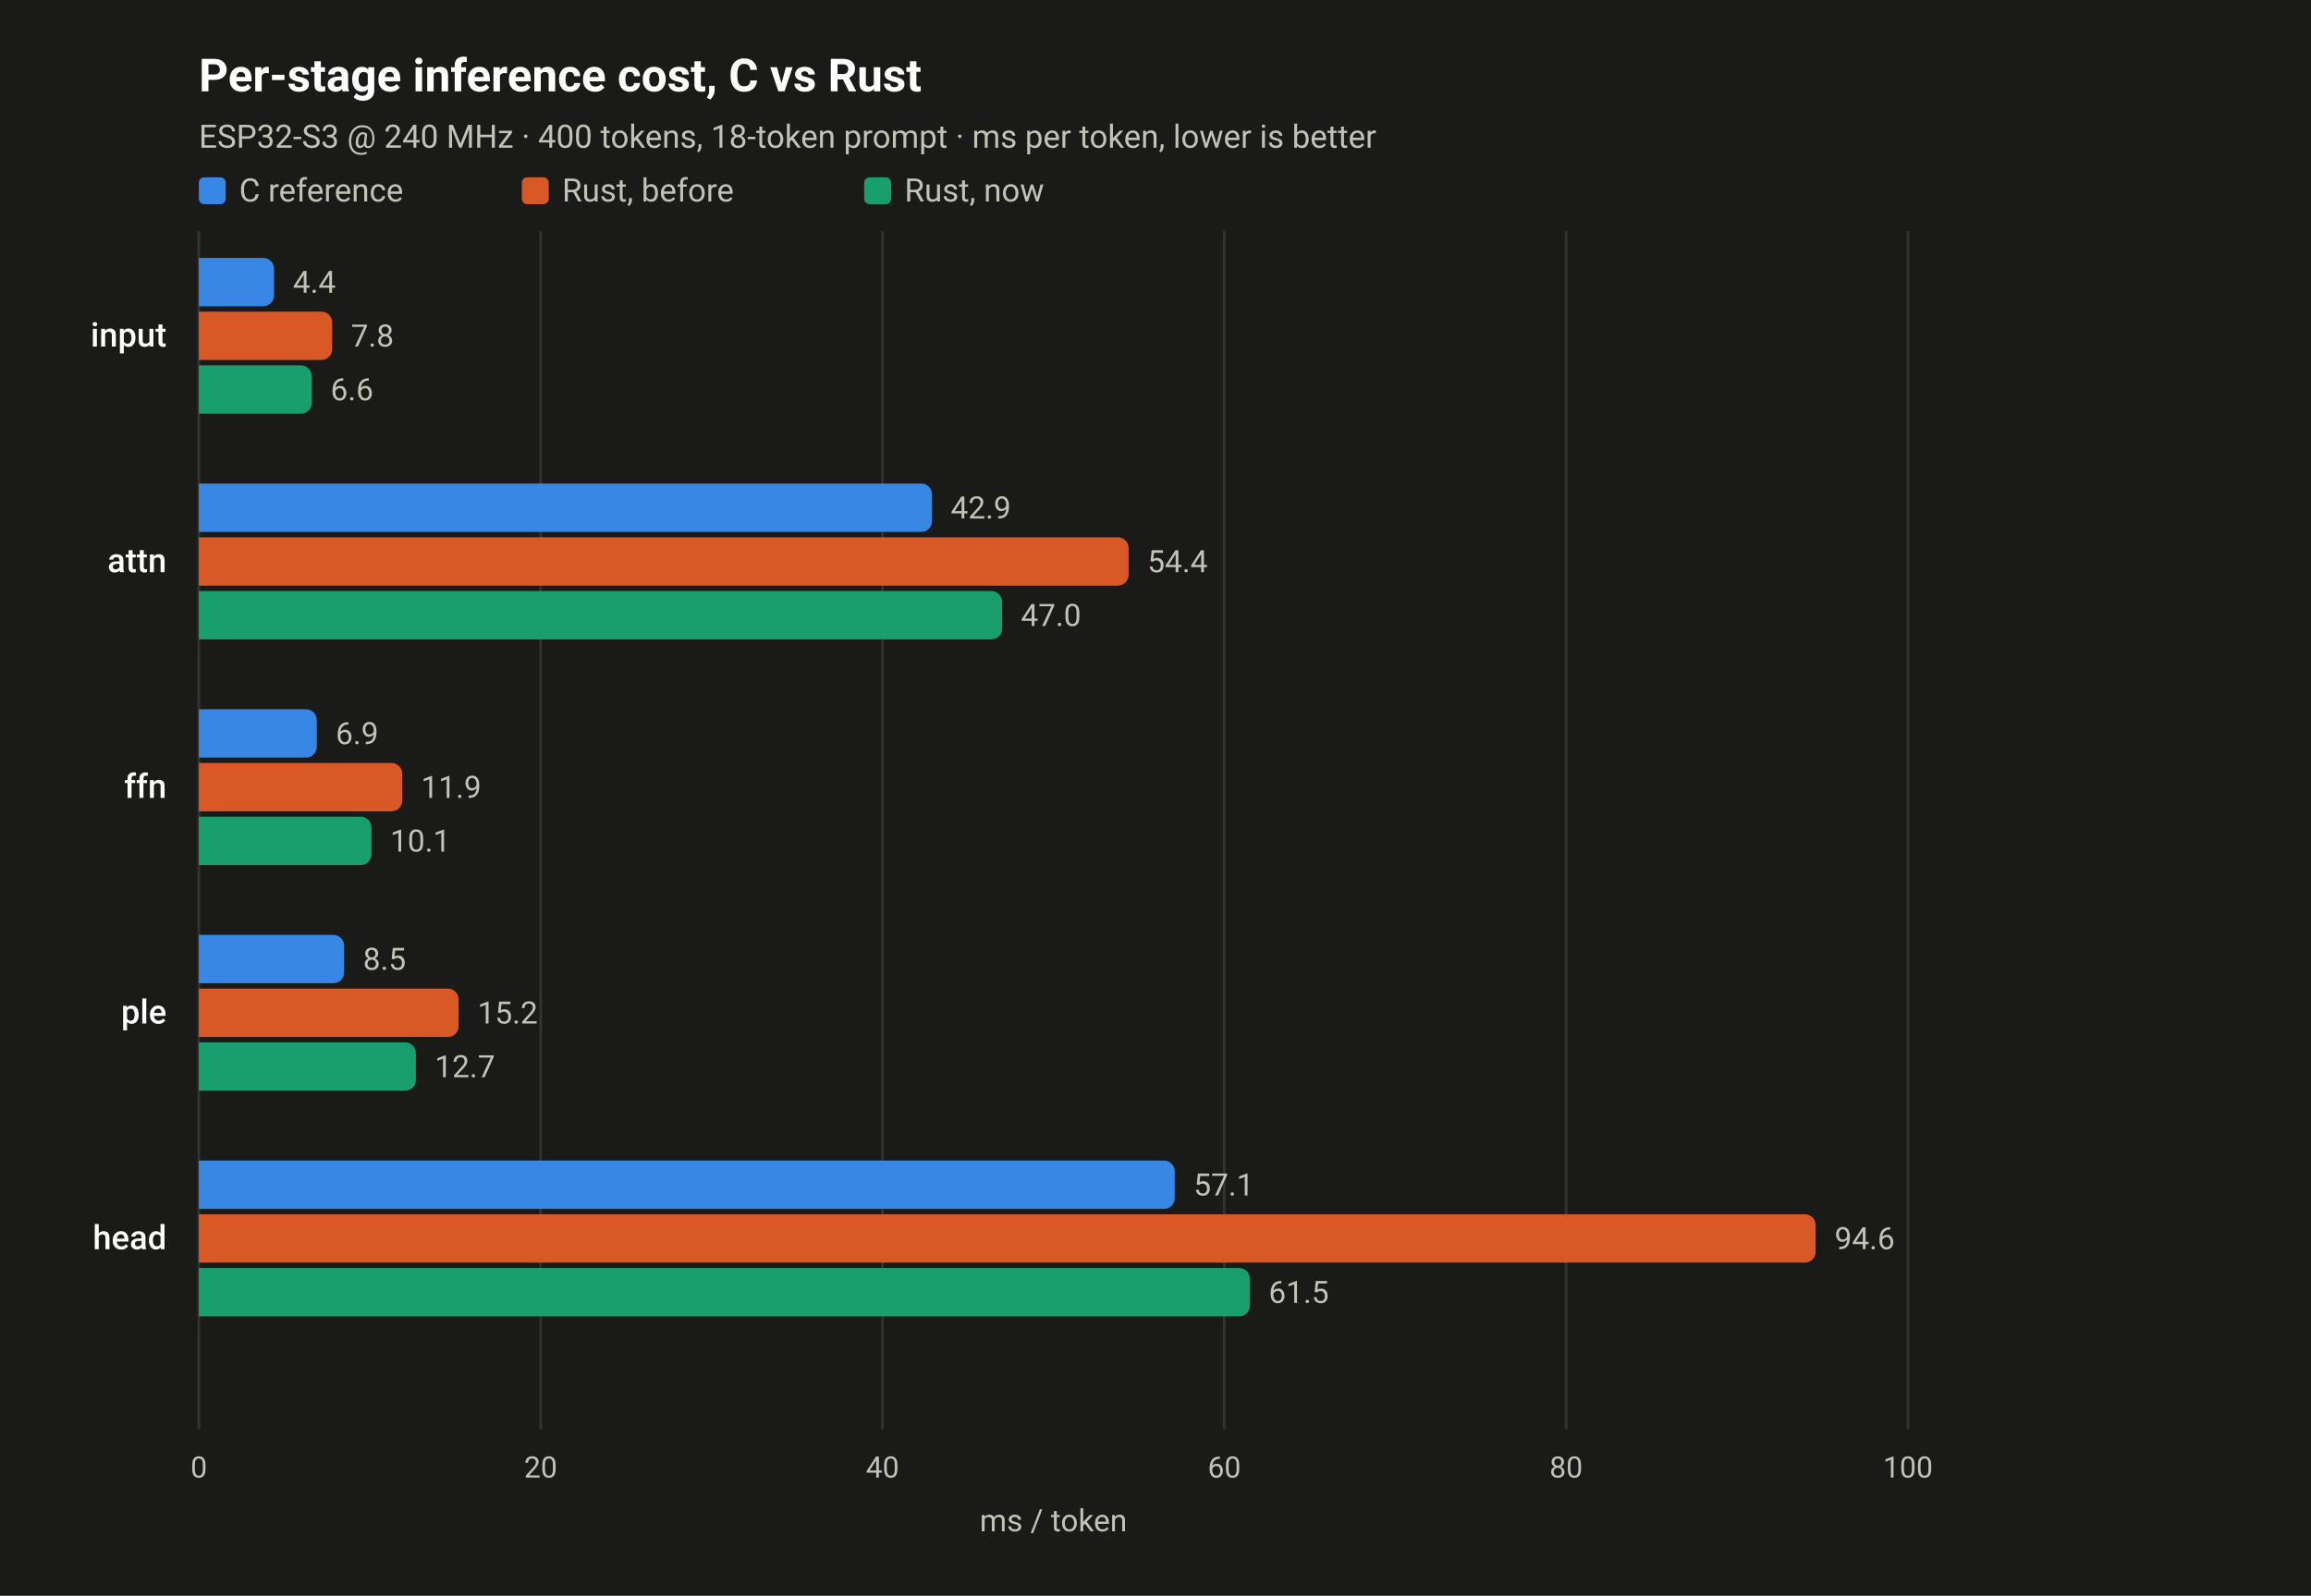
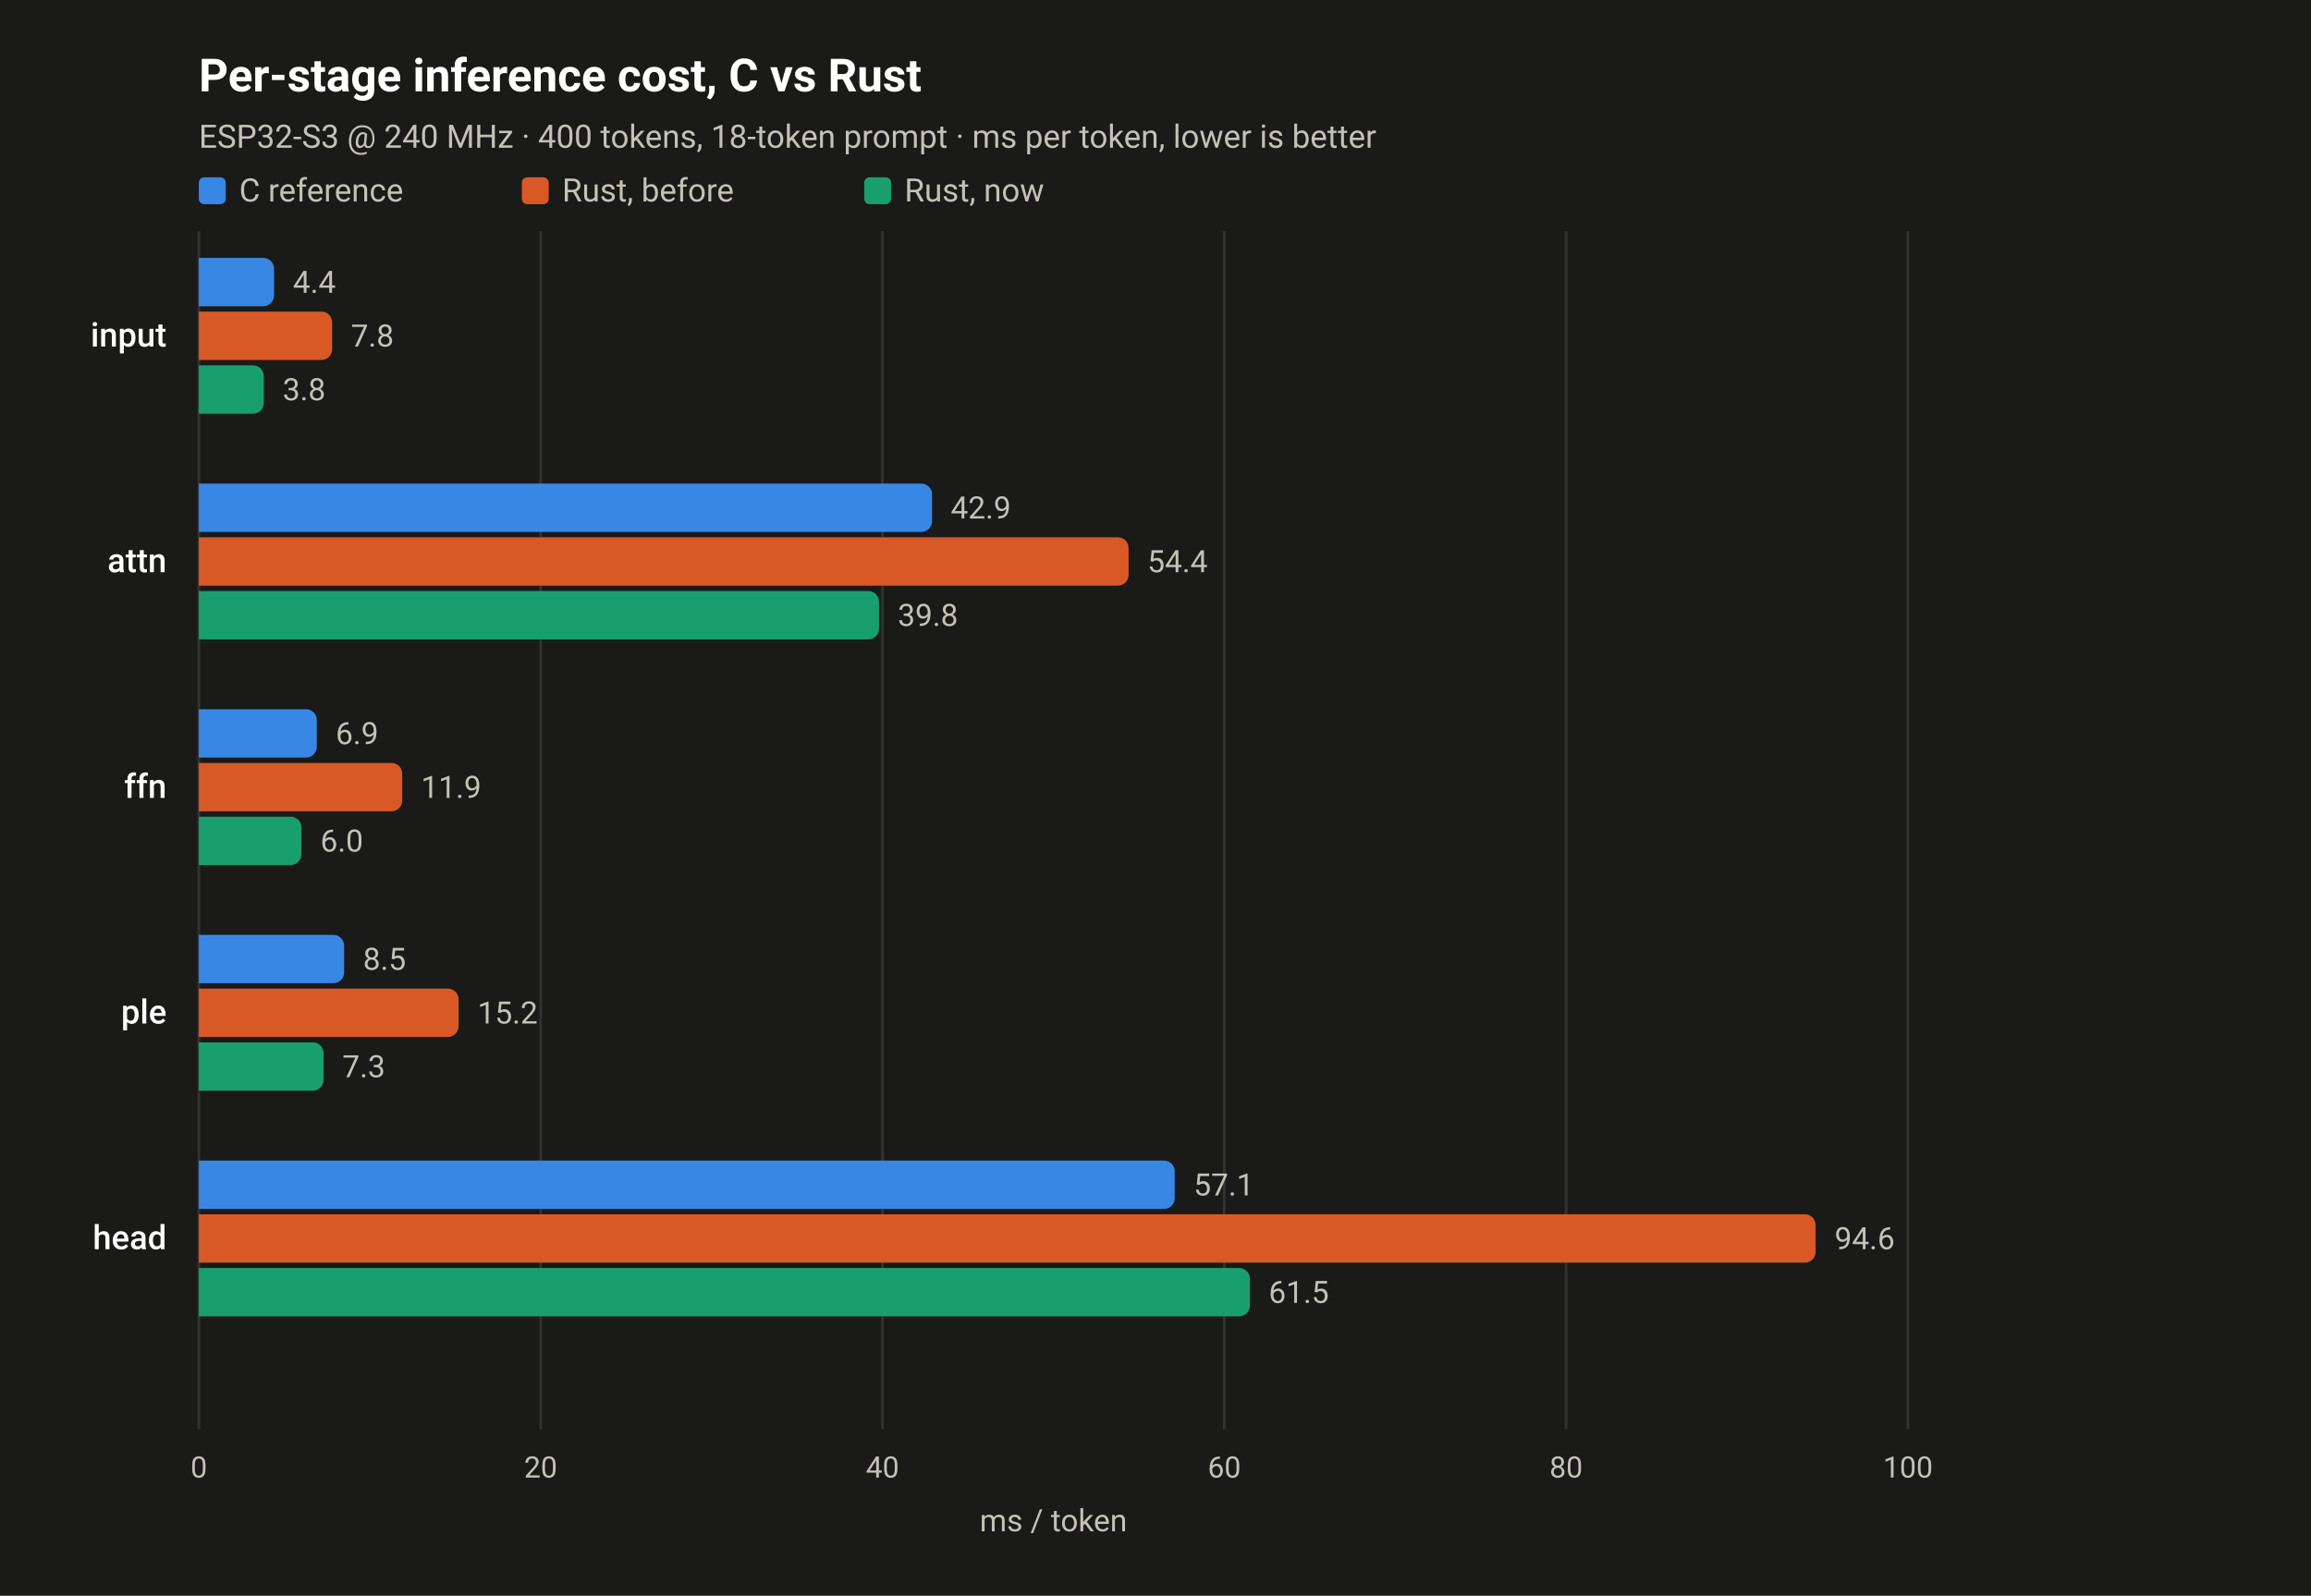
<svg xmlns="http://www.w3.org/2000/svg" width="860" height="594" viewBox="0 0 860 594" font-family="ui-sans-serif,-apple-system,Segoe UI,Roboto,sans-serif">
  <defs>
    <pattern id="prov" width="6" height="6" patternUnits="userSpaceOnUse" patternTransform="rotate(45)">
      <rect width="6" height="6" fill="none" />
      <line x1="0" y1="0" x2="0" y2="6" stroke="#1a1a19" stroke-width="2" opacity="0.55" />
    </pattern>
  </defs>
  <rect width="860" height="594" fill="#1a1a19" />
  <text x="74" y="34" font-size="17" font-weight="600" fill="#ffffff">Per-stage inference cost, C vs Rust</text>
  <text x="74" y="55" font-size="12" fill="#c3c2b7">ESP32-S3 @ 240 MHz · 400 tokens, 18-token prompt · ms per token, lower is better</text>
  <rect x="74" y="66" width="10" height="10" rx="2" fill="#3987e5" />
  <text x="89" y="75" font-size="12" fill="#c3c2b7">C reference</text>
  <rect x="194.2" y="66" width="10" height="10" rx="2" fill="#d95926" />
  <text x="209.2" y="75" font-size="12" fill="#c3c2b7">Rust, before</text>
  <rect x="321.6" y="66" width="10" height="10" rx="2" fill="#199e70" />
  <text x="336.6" y="75" font-size="12" fill="#c3c2b7">Rust, now</text>
  <line x1="74.0" y1="86" x2="74.0" y2="532" stroke="#33322f" stroke-width="1" />
  <text x="74.0" y="550" font-size="11" fill="#c3c2b7" text-anchor="middle">0</text>
  <line x1="201.2" y1="86" x2="201.2" y2="532" stroke="#33322f" stroke-width="1" />
  <text x="201.2" y="550" font-size="11" fill="#c3c2b7" text-anchor="middle">20</text>
  <line x1="328.4" y1="86" x2="328.4" y2="532" stroke="#33322f" stroke-width="1" />
  <text x="328.4" y="550" font-size="11" fill="#c3c2b7" text-anchor="middle">40</text>
  <line x1="455.6" y1="86" x2="455.6" y2="532" stroke="#33322f" stroke-width="1" />
  <text x="455.6" y="550" font-size="11" fill="#c3c2b7" text-anchor="middle">60</text>
  <line x1="582.8" y1="86" x2="582.8" y2="532" stroke="#33322f" stroke-width="1" />
  <text x="582.8" y="550" font-size="11" fill="#c3c2b7" text-anchor="middle">80</text>
  <line x1="710.0" y1="86" x2="710.0" y2="532" stroke="#33322f" stroke-width="1" />
  <text x="710.0" y="550" font-size="11" fill="#c3c2b7" text-anchor="middle">100</text>
  <text x="392.0" y="570" font-size="11.5" fill="#c3c2b7" text-anchor="middle">ms / token</text>
  <text x="62" y="129.0" font-size="12.5" font-weight="500" fill="#ffffff" text-anchor="end">input</text>
  <path d="M74,96 H97.984 A4,4 0 0 1 101.984,100 V110 A4,4 0 0 1 97.984,114 H74 Z" fill="#3987e5" />
  <text x="109.0" y="109" font-size="11.5" fill="#c3c2b7">4.4</text>
  <path d="M74,116 H119.608 A4,4 0 0 1 123.608,120 V130 A4,4 0 0 1 119.608,134 H74 Z" fill="#d95926" />
  <text x="130.6" y="129" font-size="11.5" fill="#c3c2b7">7.8</text>
-   <path d="M74,136 H111.976 A4,4 0 0 1 115.976,140 V150 A4,4 0 0 1 111.976,154 H74 Z" fill="#199e70" />
-   <text x="123.0" y="149" font-size="11.5" fill="#c3c2b7">6.6</text>
+   <path d="M74,136 H94.168 A4,4 0 0 1 98.168,140 V150 A4,4 0 0 1 94.168,154 H74 Z" fill="#199e70" />
+   <text x="105.2" y="149" font-size="11.5" fill="#c3c2b7">3.8</text>
  <text x="62" y="213.0" font-size="12.5" font-weight="500" fill="#ffffff" text-anchor="end">attn</text>
  <path d="M74,180 H342.844 A4,4 0 0 1 346.844,184 V194 A4,4 0 0 1 342.844,198 H74 Z" fill="#3987e5" />
  <text x="353.8" y="193" font-size="11.5" fill="#c3c2b7">42.9</text>
  <path d="M74,200 H415.984 A4,4 0 0 1 419.984,204 V214 A4,4 0 0 1 415.984,218 H74 Z" fill="#d95926" />
  <text x="427.0" y="213" font-size="11.5" fill="#c3c2b7">54.4</text>
-   <path d="M74,220 H368.92 A4,4 0 0 1 372.92,224 V234 A4,4 0 0 1 368.92,238 H74 Z" fill="#199e70" />
-   <text x="379.9" y="233" font-size="11.5" fill="#c3c2b7">47.0</text>
+   <path d="M74,220 H323.128 A4,4 0 0 1 327.128,224 V234 A4,4 0 0 1 323.128,238 H74 Z" fill="#199e70" />
+   <text x="334.1" y="233" font-size="11.5" fill="#c3c2b7">39.8</text>
  <text x="62" y="297.0" font-size="12.5" font-weight="500" fill="#ffffff" text-anchor="end">ffn</text>
  <path d="M74,264 H113.884 A4,4 0 0 1 117.884,268 V278 A4,4 0 0 1 113.884,282 H74 Z" fill="#3987e5" />
  <text x="124.9" y="277" font-size="11.5" fill="#c3c2b7">6.9</text>
  <path d="M74,284 H145.684 A4,4 0 0 1 149.684,288 V298 A4,4 0 0 1 145.684,302 H74 Z" fill="#d95926" />
  <text x="156.7" y="297" font-size="11.5" fill="#c3c2b7">11.9</text>
-   <path d="M74,304 H134.236 A4,4 0 0 1 138.236,308 V318 A4,4 0 0 1 134.236,322 H74 Z" fill="#199e70" />
-   <text x="145.2" y="317" font-size="11.5" fill="#c3c2b7">10.1</text>
+   <path d="M74,304 H108.16 A4,4 0 0 1 112.16,308 V318 A4,4 0 0 1 108.16,322 H74 Z" fill="#199e70" />
+   <text x="119.2" y="317" font-size="11.5" fill="#c3c2b7">6.0</text>
  <text x="62" y="381.0" font-size="12.5" font-weight="500" fill="#ffffff" text-anchor="end">ple</text>
  <path d="M74,348 H124.06 A4,4 0 0 1 128.06,352 V362 A4,4 0 0 1 124.06,366 H74 Z" fill="#3987e5" />
  <text x="135.1" y="361" font-size="11.5" fill="#c3c2b7">8.5</text>
  <path d="M74,368 H166.672 A4,4 0 0 1 170.672,372 V382 A4,4 0 0 1 166.672,386 H74 Z" fill="#d95926" />
  <text x="177.7" y="381" font-size="11.5" fill="#c3c2b7">15.2</text>
-   <path d="M74,388 H150.772 A4,4 0 0 1 154.772,392 V402 A4,4 0 0 1 150.772,406 H74 Z" fill="#199e70" />
-   <text x="161.8" y="401" font-size="11.5" fill="#c3c2b7">12.7</text>
+   <path d="M74,388 H116.428 A4,4 0 0 1 120.428,392 V402 A4,4 0 0 1 116.428,406 H74 Z" fill="#199e70" />
+   <text x="127.4" y="401" font-size="11.5" fill="#c3c2b7">7.3</text>
  <text x="62" y="465.0" font-size="12.5" font-weight="500" fill="#ffffff" text-anchor="end">head</text>
  <path d="M74,432 H433.156 A4,4 0 0 1 437.156,436 V446 A4,4 0 0 1 433.156,450 H74 Z" fill="#3987e5" />
  <text x="444.2" y="445" font-size="11.5" fill="#c3c2b7">57.1</text>
  <path d="M74,452 H671.656 A4,4 0 0 1 675.656,456 V466 A4,4 0 0 1 671.656,470 H74 Z" fill="#d95926" />
  <text x="682.7" y="465" font-size="11.5" fill="#c3c2b7">94.6</text>
  <path d="M74,472 H461.14 A4,4 0 0 1 465.14,476 V486 A4,4 0 0 1 461.14,490 H74 Z" fill="#199e70" />
  <text x="472.1" y="485" font-size="11.5" fill="#c3c2b7">61.5</text>
</svg>
